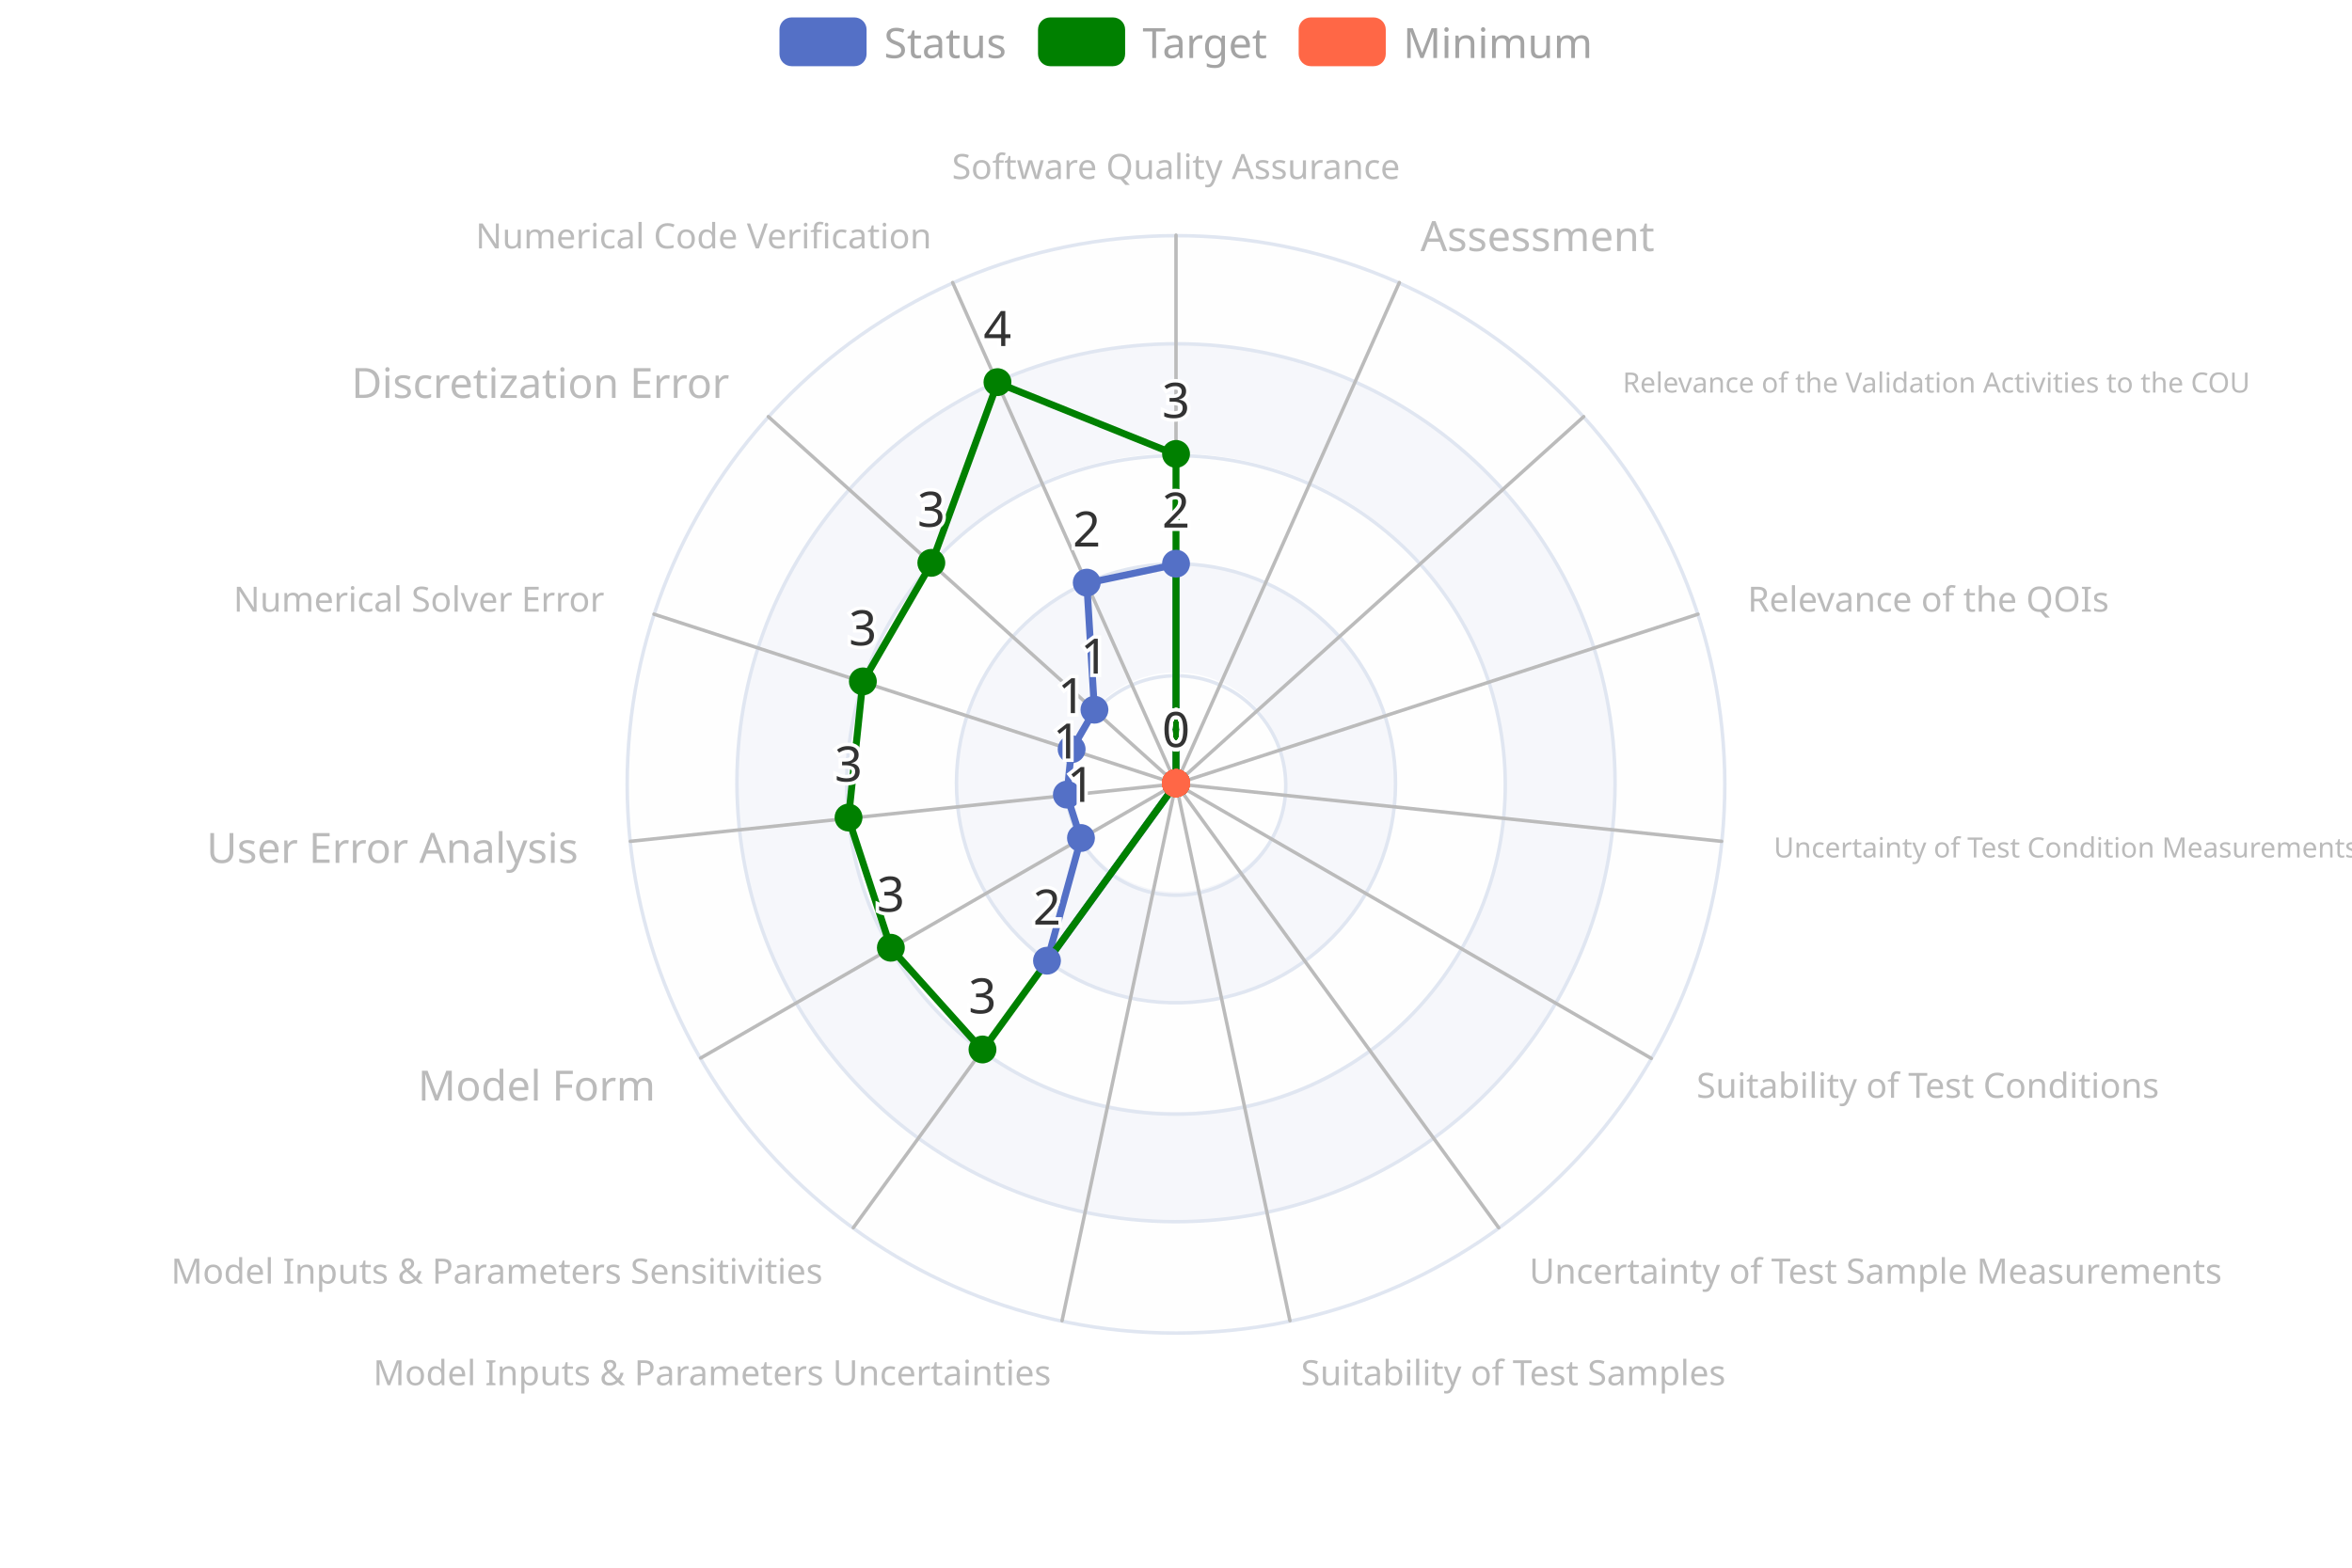
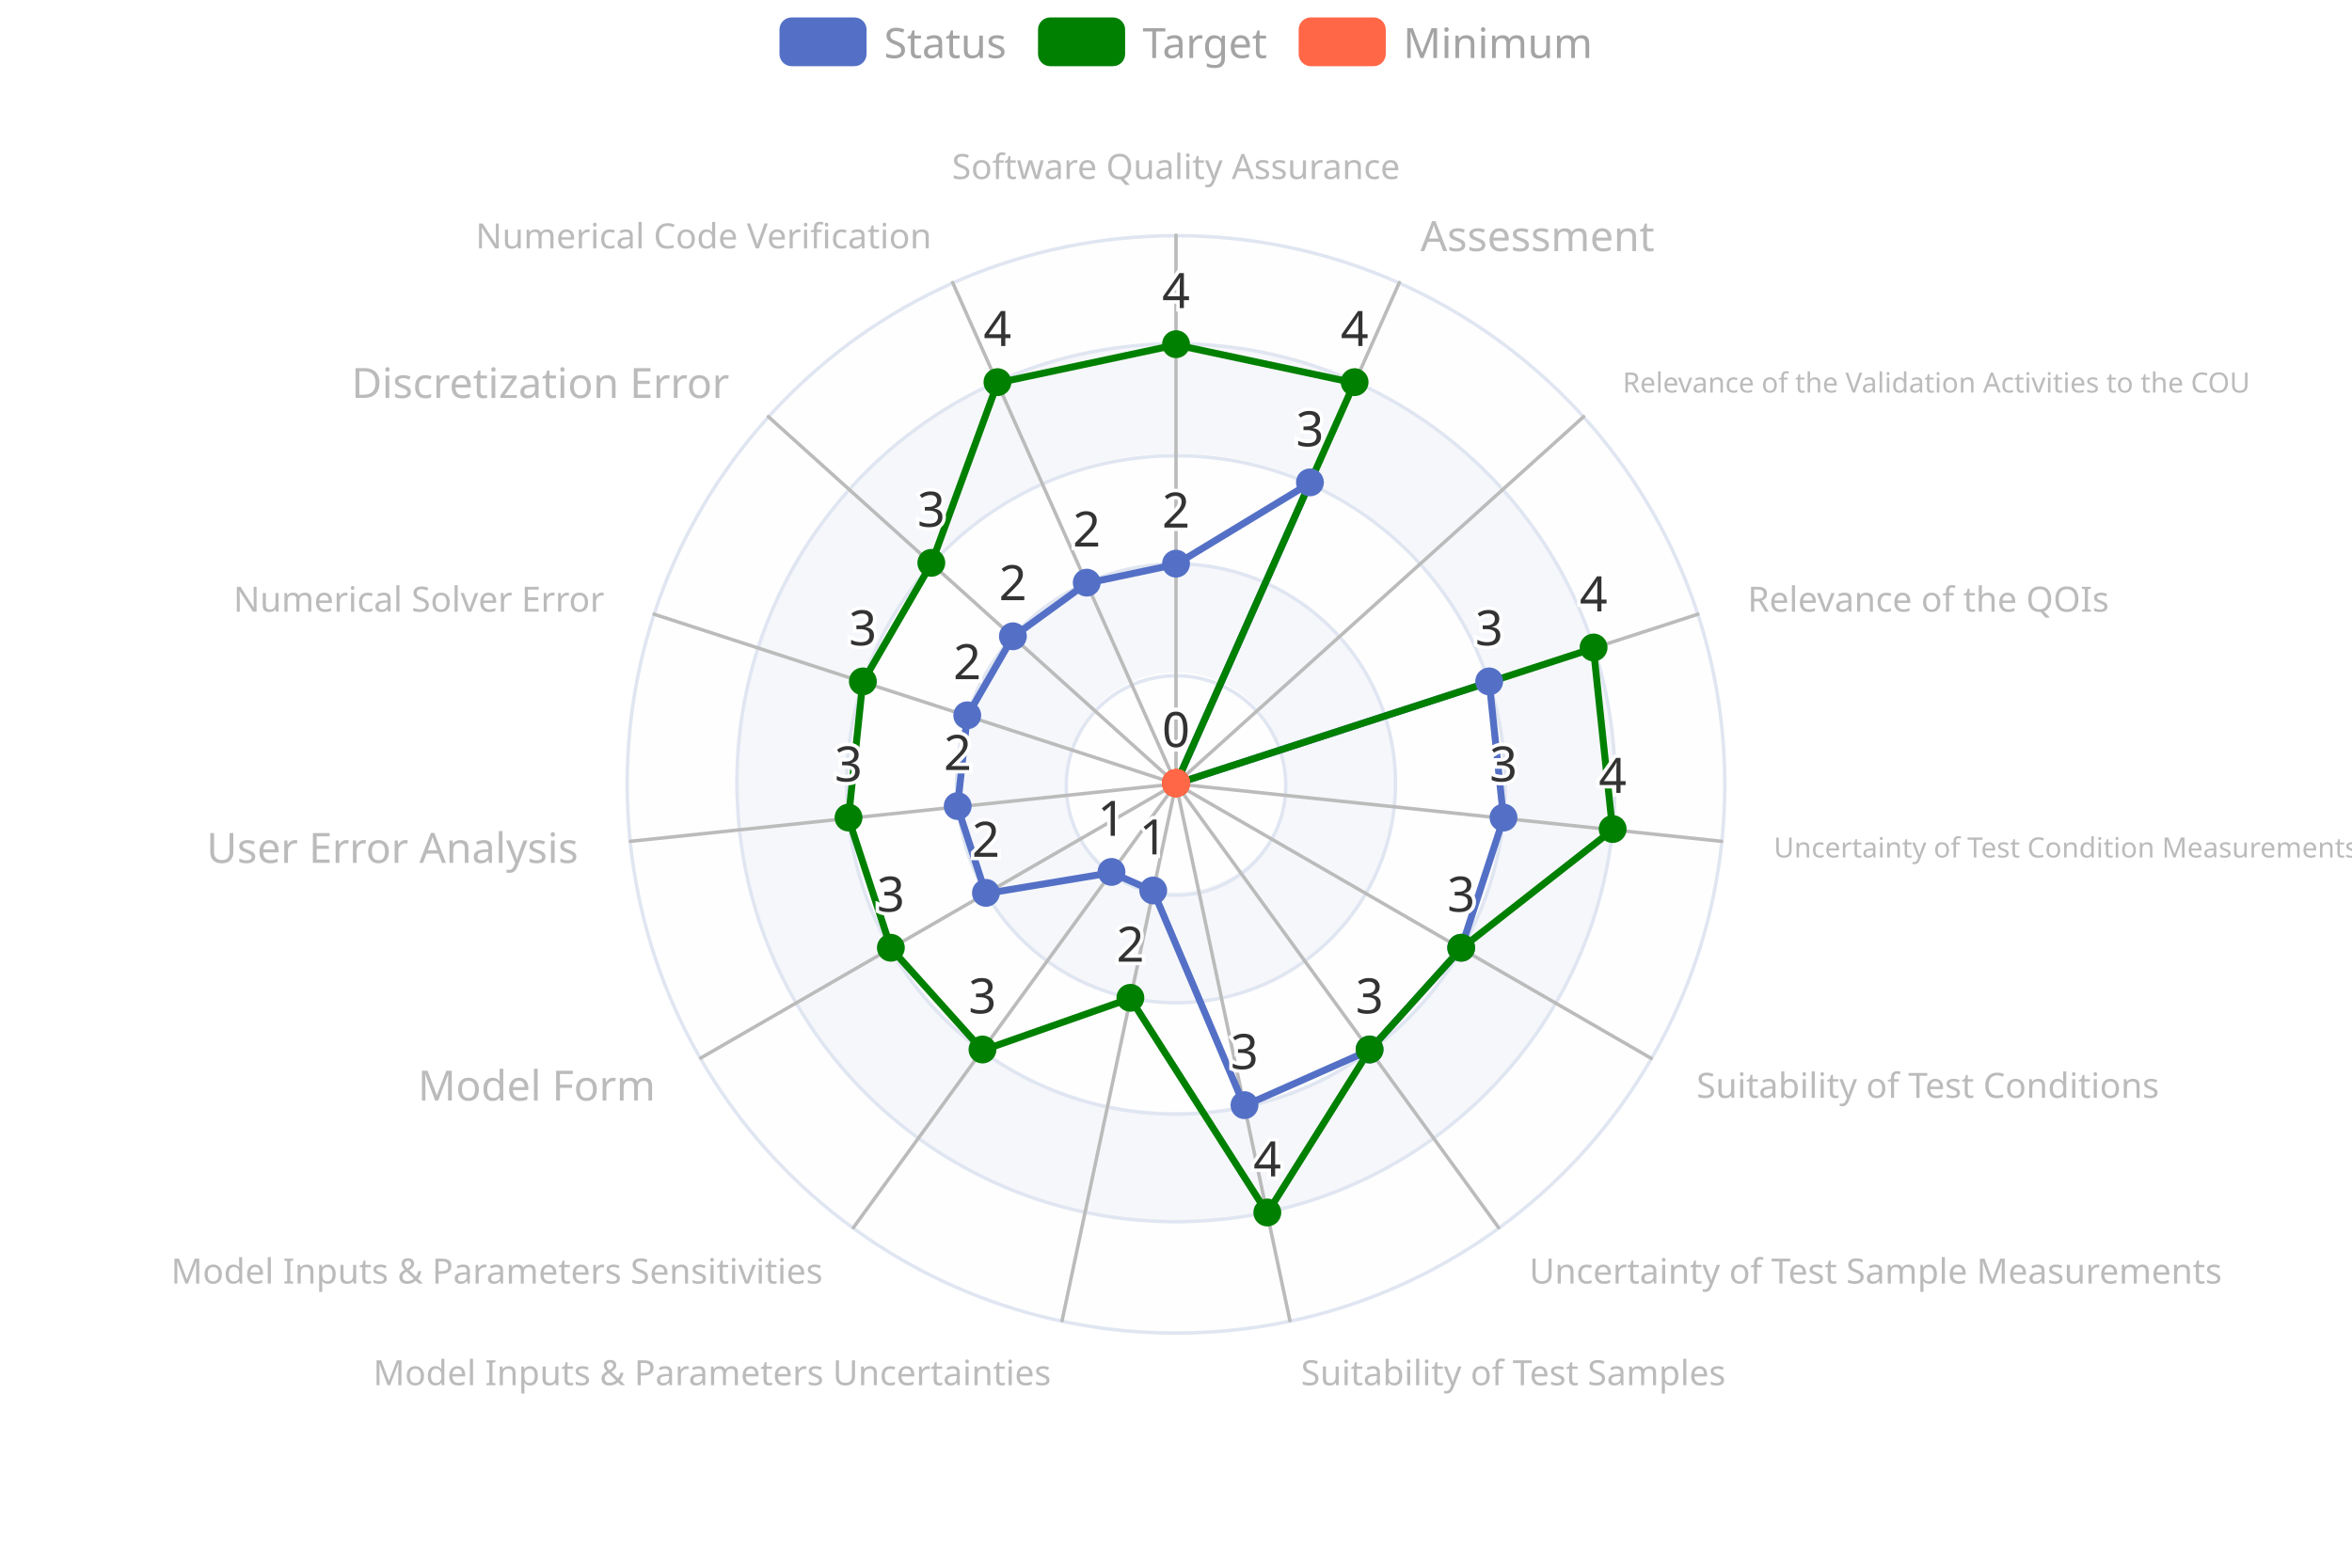
<svg xmlns="http://www.w3.org/2000/svg" width="675" height="450" version="1.1" baseProfile="full" viewBox="0 0 675 450">
  <rect width="675" height="450" x="0" y="0" id="0" fill="none" />
  <path d="M369 225A31.5 31.5 0 1 1 368.8 221.9A31.5 31.5 0 0 1 369 225M337.5 225A0 0 0 1 0 337.5 225A0 0 0 0 0 337.5 225M432 225A94.5 94.5 0 1 1 431.5 215.6A94.5 94.5 0 0 1 432 225M400.5 225A63 63 0 1 0 400.2 231.3A63 63 0 0 0 400.5 225M495 225A157.5 157.5 0 1 1 494.2 209.3A157.5 157.5 0 0 1 495 225M463.5 225A126 126 0 1 0 462.9 237.6A126 126 0 0 0 463.5 225" fill="rgb(250,250,250)" fill-opacity="0.2" />
  <path d="M400.5 225A63 63 0 1 1 400.2 218.7A63 63 0 0 1 400.5 225M369 225A31.5 31.5 0 1 0 368.8 228.1A31.5 31.5 0 0 0 369 225M463.5 225A126 126 0 1 1 462.9 212.4A126 126 0 0 1 463.5 225M432 225A94.5 94.5 0 1 0 431.5 234.4A94.5 94.5 0 0 0 432 225" fill="rgb(210,219,238)" fill-opacity="0.2" />
  <path d="M337.5 225A0 0 0 1 1 337.5 225A0 0 0 0 1 337.5 225M369 225A31.5 31.5 0 1 1 368.8 221.9A31.5 31.5 0 0 1 369 225M400.5 225A63 63 0 1 1 400.2 218.7A63 63 0 0 1 400.5 225M432 225A94.5 94.5 0 1 1 431.5 215.6A94.5 94.5 0 0 1 432 225M463.5 225A126 126 0 1 1 462.9 212.4A126 126 0 0 1 463.5 225M495 225A157.5 157.5 0 1 1 494.2 209.3A157.5 157.5 0 0 1 495 225" fill="none" stroke="#E0E6F1" />
  <path d="M337.5 225L337.5 67.5" fill="none" stroke="#bbb" stroke-linecap="round" />
  <text dominant-baseline="central" text-anchor="middle" style="font-size:10px;font-family:sans-serif;" xml:space="preserve" y="-5" transform="translate(337.5 52.5)" fill="#bbb">Software Quality Assurance</text>
  <path d="M337.5 225L273.4 81.1" fill="none" stroke="#bbb" stroke-linecap="round" />
  <text dominant-baseline="central" text-anchor="end" style="font-size:10px;font-family:sans-serif;" xml:space="preserve" transform="translate(267.3379 67.4134)" fill="#bbb">Numerical Code Verification</text>
  <path d="M337.5 225L220.5 119.6" fill="none" stroke="#bbb" stroke-linecap="round" />
  <text dominant-baseline="central" text-anchor="end" style="font: normal normal 12px sans-serif" xml:space="preserve" transform="translate(209.3075 109.575)" fill="#bbb">Discretization Error</text>
  <path d="M337.5 225L187.7 176.3" fill="none" stroke="#bbb" stroke-linecap="round" />
  <text dominant-baseline="central" text-anchor="end" style="font-size:10px;font-family:sans-serif;" xml:space="preserve" transform="translate(173.4428 171.6946)" fill="#bbb">Numerical Solver Error</text>
  <path d="M337.5 225L180.9 241.5" fill="none" stroke="#bbb" stroke-linecap="round" />
  <text dominant-baseline="central" text-anchor="end" style="font: normal normal 12px sans-serif" xml:space="preserve" transform="translate(165.945 243.0312)" fill="#bbb">User Error Analysis</text>
  <path d="M337.5 225L201.1 303.7" fill="none" stroke="#bbb" stroke-linecap="round" />
  <text dominant-baseline="central" text-anchor="end" style="font: normal normal 12px sans-serif" xml:space="preserve" transform="translate(188.1106 311.25)" fill="#bbb">Model Form</text>
  <path d="M337.5 225L244.9 352.4" fill="none" stroke="#bbb" stroke-linecap="round" />
  <text dominant-baseline="central" text-anchor="end" style="font-size:10px;font-family:sans-serif;" xml:space="preserve" transform="translate(236.107 364.5554)" fill="#bbb">Model Inputs &amp; Parameters Sensitivities</text>
  <path d="M337.5 225L304.8 379.1" fill="none" stroke="#bbb" stroke-linecap="round" />
  <text dominant-baseline="central" text-anchor="end" style="font-size:10px;font-family:sans-serif;" xml:space="preserve" transform="translate(301.6352 393.7305)" fill="#bbb">Model Inputs &amp; Parameters Uncertainties</text>
  <path d="M337.5 225L370.2 379.1" fill="none" stroke="#bbb" stroke-linecap="round" />
  <text dominant-baseline="central" text-anchor="start" style="font-size:10px;font-family:sans-serif;" xml:space="preserve" transform="translate(373.3648 393.7305)" fill="#bbb">Suitability of Test Samples</text>
  <path d="M337.5 225L430.1 352.4" fill="none" stroke="#bbb" stroke-linecap="round" />
  <text dominant-baseline="central" text-anchor="start" style="font-size:10px;font-family:sans-serif;" xml:space="preserve" transform="translate(438.893 364.5554)" fill="#bbb">Uncertainty of Test Sample Measurements</text>
  <path d="M337.5 225L473.9 303.8" fill="none" stroke="#bbb" stroke-linecap="round" />
  <text dominant-baseline="central" text-anchor="start" style="font-size:10px;font-family:sans-serif;" xml:space="preserve" transform="translate(486.8894 311.25)" fill="#bbb">Suitability of Test Conditions</text>
  <path d="M337.5 225L494.1 241.5" fill="none" stroke="#bbb" stroke-linecap="round" />
  <text dominant-baseline="central" text-anchor="start" style="font-size:8px;font-family:sans-serif;" xml:space="preserve" transform="translate(509.055 243.0312)" fill="#bbb">Uncertainty of Test Condition Measurements</text>
  <path d="M337.5 225L487.3 176.3" fill="none" stroke="#bbb" stroke-linecap="round" />
  <text dominant-baseline="central" text-anchor="start" style="font-size:10px;font-family:sans-serif;" xml:space="preserve" transform="translate(501.5572 171.6946)" fill="#bbb">Relevance of the QOIs</text>
  <path d="M337.5 225L454.5 119.6" fill="none" stroke="#bbb" stroke-linecap="round" />
  <text dominant-baseline="central" text-anchor="start" style="font-size:8px;font-family:sans-serif;" xml:space="preserve" transform="translate(465.6925 109.575)" fill="#bbb">Relevance of the Validation Activities to the COU</text>
  <path d="M337.5 225L401.6 81.1" fill="none" stroke="#bbb" stroke-linecap="round" />
  <text dominant-baseline="central" text-anchor="start" style="font: normal normal 12px sans-serif" transform="translate(407.6621 67.4134)" fill="#bbb">Assessment</text>
-   <path d="M337.5 162L311.9 167.4L314.1 203.9L307.5 215.3L306.2 228.3L310.2 240.8L300.5 276L337.5 225L337.5 162" fill="none" stroke="#5470c6" stroke-width="2" stroke-linejoin="round" />
-   <path d="M337.5 130.5L286.3 109.9L267.3 161.8L247.6 195.8L243.5 234.9L255.7 272.2L282 301.5L337.5 225L337.5 130.5" fill="none" stroke="green" stroke-width="2" stroke-linejoin="round" />
+   <path d="M337.5 162L311.9 167.4L290.7 182.8L277.6 205.5L274.8 231.6L282.9 256.5L319 250.5L331 255.8L357.1 317.4L393 301.5L419.3 272.3L431.5 234.9L427.4 195.8L337.5 225L375.9 138.7L337.5 162" fill="none" stroke="#5470c6" stroke-width="2" stroke-linejoin="round" />
+   <path d="M337.5 99L286.3 109.9L267.3 161.8L247.6 195.8L243.5 234.9L255.7 272.2L282 301.5L324.4 286.6L363.7 348.2L393 301.5L419.3 272.3L462.8 238.2L457.3 186.1L337.5 225L388.7 109.9L337.5 99" fill="none" stroke="green" stroke-width="2" stroke-linejoin="round" />
  <path d="M337.5 225" fill="none" stroke="#FF6746" stroke-width="2" stroke-linejoin="round" />
  <path d="M1 0A1 1 0 1 1 1 -0.1A1 1 0 0 1 1 0" transform="matrix(4,0,0,4,337.5,162)" fill="#5470c6" />
  <path d="M1 0A1 1 0 1 1 1 -0.1A1 1 0 0 1 1 0" transform="matrix(4,0,0,4,311.8756,167.4466)" fill="#5470c6" />
-   <path d="M1 0A1 1 0 1 1 1 -0.1A1 1 0 0 1 1 0" transform="matrix(4,0,0,4,314.0909,203.9224)" fill="#5470c6" />
-   <path d="M1 0A1 1 0 1 1 1 -0.1A1 1 0 0 1 1 0" transform="matrix(4,0,0,4,307.5417,215.266)" fill="#5470c6" />
-   <path d="M1 0A1 1 0 1 1 1 -0.1A1 1 0 0 1 1 0" transform="matrix(4,0,0,4,306.1726,228.2926)" fill="#5470c6" />
-   <path d="M1 0A1 1 0 1 1 1 -0.1A1 1 0 0 1 1 0" transform="matrix(4,0,0,4,310.2202,240.75)" fill="#5470c6" />
-   <path d="M1 0A1 1 0 1 1 1 -0.1A1 1 0 0 1 1 0" transform="matrix(4,0,0,4,300.4695,275.9681)" fill="#5470c6" />
+   <path d="M1 0A1 1 0 1 1 1 -0.1A1 1 0 0 1 1 0" transform="matrix(4,0,0,4,290.6819,182.8448)" fill="#5470c6" />
+   <path d="M1 0A1 1 0 1 1 1 -0.1A1 1 0 0 1 1 0" transform="matrix(4,0,0,4,277.5834,205.5319)" fill="#5470c6" />
+   <path d="M1 0A1 1 0 1 1 1 -0.1A1 1 0 0 1 1 0" transform="matrix(4,0,0,4,274.8451,231.5853)" fill="#5470c6" />
+   <path d="M1 0A1 1 0 1 1 1 -0.1A1 1 0 0 1 1 0" transform="matrix(4,0,0,4,282.9404,256.5)" fill="#5470c6" />
+   <path d="M1 0A1 1 0 1 1 1 -0.1A1 1 0 0 1 1 0" transform="matrix(4,0,0,4,318.9848,250.484)" fill="#5470c6" />
+   <path d="M1 0A1 1 0 1 1 1 -0.1A1 1 0 0 1 1 0" transform="matrix(4,0,0,4,330.9508,255.8116)" fill="#5470c6" />
+   <path d="M1 0A1 1 0 1 1 1 -0.1A1 1 0 0 1 1 0" transform="matrix(4,0,0,4,357.1477,317.4349)" fill="#5470c6" />
+   <path d="M1 0A1 1 0 1 1 1 -0.1A1 1 0 0 1 1 0" transform="matrix(4,0,0,4,393.0457,301.4521)" fill="#5470c6" />
+   <path d="M1 0A1 1 0 1 1 1 -0.1A1 1 0 0 1 1 0" transform="matrix(4,0,0,4,419.3394,272.25)" fill="#5470c6" />
+   <path d="M1 0A1 1 0 1 1 1 -0.1A1 1 0 0 1 1 0" transform="matrix(4,0,0,4,431.4823,234.8779)" fill="#5470c6" />
+   <path d="M1 0A1 1 0 1 1 1 -0.1A1 1 0 0 1 1 0" transform="matrix(4,0,0,4,427.3748,195.7979)" fill="#5470c6" />
  <path d="M1 0A1 1 0 1 1 1 -0.1A1 1 0 0 1 1 0" transform="matrix(4,0,0,4,337.5,225)" fill="#5470c6" />
-   <path d="M1 0A1 1 0 1 1 1 -0.1A1 1 0 0 1 1 0" transform="matrix(4,0,0,4,337.5,225)" fill="#5470c6" />
-   <path d="M1 0A1 1 0 1 1 1 -0.1A1 1 0 0 1 1 0" transform="matrix(4,0,0,4,337.5,225)" fill="#5470c6" />
-   <path d="M1 0A1 1 0 1 1 1 -0.1A1 1 0 0 1 1 0" transform="matrix(4,0,0,4,337.5,225)" fill="#5470c6" />
-   <path d="M1 0A1 1 0 1 1 1 -0.1A1 1 0 0 1 1 0" transform="matrix(4,0,0,4,337.5,225)" fill="#5470c6" />
-   <path d="M1 0A1 1 0 1 1 1 -0.1A1 1 0 0 1 1 0" transform="matrix(4,0,0,4,337.5,225)" fill="#5470c6" />
-   <path d="M1 0A1 1 0 1 1 1 -0.1A1 1 0 0 1 1 0" transform="matrix(4,0,0,4,337.5,225)" fill="#5470c6" />
-   <path d="M1 0A1 1 0 1 1 1 -0.1A1 1 0 0 1 1 0" transform="matrix(4,0,0,4,337.5,225)" fill="#5470c6" />
-   <path d="M1 0A1 1 0 1 1 1 -0.1A1 1 0 0 1 1 0" transform="matrix(4,0,0,4,337.5,130.5)" fill="green" />
+   <path d="M1 0A1 1 0 1 1 1 -0.1A1 1 0 0 1 1 0" transform="matrix(4,0,0,4,375.9366,138.67)" fill="#5470c6" />
+   <path d="M1 0A1 1 0 1 1 1 -0.1A1 1 0 0 1 1 0" transform="matrix(4,0,0,4,337.5,99)" fill="green" />
  <path d="M1 0A1 1 0 1 1 1 -0.1A1 1 0 0 1 1 0" transform="matrix(4,0,0,4,286.2512,109.8933)" fill="green" />
  <path d="M1 0A1 1 0 1 1 1 -0.1A1 1 0 0 1 1 0" transform="matrix(4,0,0,4,267.2728,161.7672)" fill="green" />
  <path d="M1 0A1 1 0 1 1 1 -0.1A1 1 0 0 1 1 0" transform="matrix(4,0,0,4,247.6252,195.7979)" fill="green" />
  <path d="M1 0A1 1 0 1 1 1 -0.1A1 1 0 0 1 1 0" transform="matrix(4,0,0,4,243.5177,234.8779)" fill="green" />
  <path d="M1 0A1 1 0 1 1 1 -0.1A1 1 0 0 1 1 0" transform="matrix(4,0,0,4,255.6606,272.25)" fill="green" />
  <path d="M1 0A1 1 0 1 1 1 -0.1A1 1 0 0 1 1 0" transform="matrix(4,0,0,4,281.9543,301.4521)" fill="green" />
+   <path d="M1 0A1 1 0 1 1 1 -0.1A1 1 0 0 1 1 0" transform="matrix(4,0,0,4,324.4016,286.6233)" fill="green" />
+   <path d="M1 0A1 1 0 1 1 1 -0.1A1 1 0 0 1 1 0" transform="matrix(4,0,0,4,363.6969,348.2466)" fill="green" />
+   <path d="M1 0A1 1 0 1 1 1 -0.1A1 1 0 0 1 1 0" transform="matrix(4,0,0,4,393.0457,301.4521)" fill="green" />
+   <path d="M1 0A1 1 0 1 1 1 -0.1A1 1 0 0 1 1 0" transform="matrix(4,0,0,4,419.3394,272.25)" fill="green" />
+   <path d="M1 0A1 1 0 1 1 1 -0.1A1 1 0 0 1 1 0" transform="matrix(4,0,0,4,462.8098,238.1706)" fill="green" />
+   <path d="M1 0A1 1 0 1 1 1 -0.1A1 1 0 0 1 1 0" transform="matrix(4,0,0,4,457.3331,186.0639)" fill="green" />
  <path d="M1 0A1 1 0 1 1 1 -0.1A1 1 0 0 1 1 0" transform="matrix(4,0,0,4,337.5,225)" fill="green" />
-   <path d="M1 0A1 1 0 1 1 1 -0.1A1 1 0 0 1 1 0" transform="matrix(4,0,0,4,337.5,225)" fill="green" />
-   <path d="M1 0A1 1 0 1 1 1 -0.1A1 1 0 0 1 1 0" transform="matrix(4,0,0,4,337.5,225)" fill="green" />
-   <path d="M1 0A1 1 0 1 1 1 -0.1A1 1 0 0 1 1 0" transform="matrix(4,0,0,4,337.5,225)" fill="green" />
-   <path d="M1 0A1 1 0 1 1 1 -0.1A1 1 0 0 1 1 0" transform="matrix(4,0,0,4,337.5,225)" fill="green" />
-   <path d="M1 0A1 1 0 1 1 1 -0.1A1 1 0 0 1 1 0" transform="matrix(4,0,0,4,337.5,225)" fill="green" />
-   <path d="M1 0A1 1 0 1 1 1 -0.1A1 1 0 0 1 1 0" transform="matrix(4,0,0,4,337.5,225)" fill="green" />
-   <path d="M1 0A1 1 0 1 1 1 -0.1A1 1 0 0 1 1 0" transform="matrix(4,0,0,4,337.5,225)" fill="green" />
+   <path d="M1 0A1 1 0 1 1 1 -0.1A1 1 0 0 1 1 0" transform="matrix(4,0,0,4,388.7488,109.8933)" fill="green" />
  <path d="M1 0A1 1 0 1 1 1 -0.1A1 1 0 0 1 1 0" transform="matrix(4,0,0,4,337.5,225)" fill="#FF6746" />
  <path d="M1 0A1 1 0 1 1 1 -0.1A1 1 0 0 1 1 0" transform="matrix(4,0,0,4,337.5,225)" fill="#FF6746" />
  <path d="M1 0A1 1 0 1 1 1 -0.1A1 1 0 0 1 1 0" transform="matrix(4,0,0,4,337.5,225)" fill="#FF6746" />
  <path d="M1 0A1 1 0 1 1 1 -0.1A1 1 0 0 1 1 0" transform="matrix(4,0,0,4,337.5,225)" fill="#FF6746" />
  <path d="M1 0A1 1 0 1 1 1 -0.1A1 1 0 0 1 1 0" transform="matrix(4,0,0,4,337.5,225)" fill="#FF6746" />
  <path d="M1 0A1 1 0 1 1 1 -0.1A1 1 0 0 1 1 0" transform="matrix(4,0,0,4,337.5,225)" fill="#FF6746" />
  <path d="M1 0A1 1 0 1 1 1 -0.1A1 1 0 0 1 1 0" transform="matrix(4,0,0,4,337.5,225)" fill="#FF6746" />
  <path d="M1 0A1 1 0 1 1 1 -0.1A1 1 0 0 1 1 0" transform="matrix(4,0,0,4,337.5,225)" fill="#FF6746" />
  <path d="M1 0A1 1 0 1 1 1 -0.1A1 1 0 0 1 1 0" transform="matrix(4,0,0,4,337.5,225)" fill="#FF6746" />
  <path d="M1 0A1 1 0 1 1 1 -0.1A1 1 0 0 1 1 0" transform="matrix(4,0,0,4,337.5,225)" fill="#FF6746" />
  <path d="M1 0A1 1 0 1 1 1 -0.1A1 1 0 0 1 1 0" transform="matrix(4,0,0,4,337.5,225)" fill="#FF6746" />
  <path d="M1 0A1 1 0 1 1 1 -0.1A1 1 0 0 1 1 0" transform="matrix(4,0,0,4,337.5,225)" fill="#FF6746" />
  <path d="M1 0A1 1 0 1 1 1 -0.1A1 1 0 0 1 1 0" transform="matrix(4,0,0,4,337.5,225)" fill="#FF6746" />
  <path d="M1 0A1 1 0 1 1 1 -0.1A1 1 0 0 1 1 0" transform="matrix(4,0,0,4,337.5,225)" fill="#FF6746" />
  <path d="M1 0A1 1 0 1 1 1 -0.1A1 1 0 0 1 1 0" transform="matrix(4,0,0,4,337.5,225)" fill="#FF6746" />
  <text dominant-baseline="central" text-anchor="middle" style="font-size:14px;font-family:sans-serif;" y="-7" transform="translate(337.5 153)" fill="#333" stroke="rgb(255,255,255)" stroke-width="2" paint-order="stroke" stroke-miterlimit="2">2</text>
  <text dominant-baseline="central" text-anchor="middle" style="font-size:14px;font-family:sans-serif;" y="-7" transform="translate(311.8756 158.4466)" fill="#333" stroke="rgb(255,255,255)" stroke-width="2" paint-order="stroke" stroke-miterlimit="2">2</text>
-   <text dominant-baseline="central" text-anchor="middle" style="font-size:14px;font-family:sans-serif;" y="-7" transform="translate(314.0909 194.9224)" fill="#333" stroke="rgb(255,255,255)" stroke-width="2" paint-order="stroke" stroke-miterlimit="2">1</text>
-   <text dominant-baseline="central" text-anchor="middle" style="font-size:14px;font-family:sans-serif;" y="-7" transform="translate(307.5417 206.266)" fill="#333" stroke="rgb(255,255,255)" stroke-width="2" paint-order="stroke" stroke-miterlimit="2">1</text>
-   <text dominant-baseline="central" text-anchor="middle" style="font-size:14px;font-family:sans-serif;" y="-7" transform="translate(306.1726 219.2926)" fill="#333" stroke="rgb(255,255,255)" stroke-width="2" paint-order="stroke" stroke-miterlimit="2">1</text>
-   <text dominant-baseline="central" text-anchor="middle" style="font-size:14px;font-family:sans-serif;" y="-7" transform="translate(310.2202 231.75)" fill="#333" stroke="rgb(255,255,255)" stroke-width="2" paint-order="stroke" stroke-miterlimit="2">1</text>
-   <text dominant-baseline="central" text-anchor="middle" style="font-size:14px;font-family:sans-serif;" y="-7" transform="translate(300.4695 266.9681)" fill="#333" stroke="rgb(255,255,255)" stroke-width="2" paint-order="stroke" stroke-miterlimit="2">2</text>
-   <text dominant-baseline="central" text-anchor="middle" style="font-size:14px;font-family:sans-serif;" y="-7" transform="translate(337.5 121.5)" fill="#333" stroke="rgb(255,255,255)" stroke-width="2" paint-order="stroke" stroke-miterlimit="2">3</text>
+   <text dominant-baseline="central" text-anchor="middle" style="font-size:14px;font-family:sans-serif;" y="-7" transform="translate(290.6819 173.8448)" fill="#333" stroke="rgb(255,255,255)" stroke-width="2" paint-order="stroke" stroke-miterlimit="2">2</text>
+   <text dominant-baseline="central" text-anchor="middle" style="font-size:14px;font-family:sans-serif;" y="-7" transform="translate(277.5834 196.5319)" fill="#333" stroke="rgb(255,255,255)" stroke-width="2" paint-order="stroke" stroke-miterlimit="2">2</text>
+   <text dominant-baseline="central" text-anchor="middle" style="font-size:14px;font-family:sans-serif;" y="-7" transform="translate(274.8451 222.5853)" fill="#333" stroke="rgb(255,255,255)" stroke-width="2" paint-order="stroke" stroke-miterlimit="2">2</text>
+   <text dominant-baseline="central" text-anchor="middle" style="font-size:14px;font-family:sans-serif;" y="-7" transform="translate(282.9404 247.5)" fill="#333" stroke="rgb(255,255,255)" stroke-width="2" paint-order="stroke" stroke-miterlimit="2">2</text>
+   <text dominant-baseline="central" text-anchor="middle" style="font-size:14px;font-family:sans-serif;" y="-7" transform="translate(318.9848 241.484)" fill="#333" stroke="rgb(255,255,255)" stroke-width="2" paint-order="stroke" stroke-miterlimit="2">1</text>
+   <text dominant-baseline="central" text-anchor="middle" style="font-size:14px;font-family:sans-serif;" y="-7" transform="translate(330.9508 246.8116)" fill="#333" stroke="rgb(255,255,255)" stroke-width="2" paint-order="stroke" stroke-miterlimit="2">1</text>
+   <text dominant-baseline="central" text-anchor="middle" style="font-size:14px;font-family:sans-serif;" y="-7" transform="translate(357.1477 308.4349)" fill="#333" stroke="rgb(255,255,255)" stroke-width="2" paint-order="stroke" stroke-miterlimit="2">3</text>
+   <text dominant-baseline="central" text-anchor="middle" style="font-size:14px;font-family:sans-serif;" y="-7" transform="translate(393.0457 292.4521)" fill="#333" stroke="rgb(255,255,255)" stroke-width="2" paint-order="stroke" stroke-miterlimit="2">3</text>
+   <text dominant-baseline="central" text-anchor="middle" style="font-size:14px;font-family:sans-serif;" y="-7" transform="translate(419.3394 263.25)" fill="#333" stroke="rgb(255,255,255)" stroke-width="2" paint-order="stroke" stroke-miterlimit="2">3</text>
+   <text dominant-baseline="central" text-anchor="middle" style="font-size:14px;font-family:sans-serif;" y="-7" transform="translate(431.4823 225.8779)" fill="#333" stroke="rgb(255,255,255)" stroke-width="2" paint-order="stroke" stroke-miterlimit="2">3</text>
+   <text dominant-baseline="central" text-anchor="middle" style="font-size:14px;font-family:sans-serif;" y="-7" transform="translate(427.3748 186.7979)" fill="#333" stroke="rgb(255,255,255)" stroke-width="2" paint-order="stroke" stroke-miterlimit="2">3</text>
+   <text dominant-baseline="central" text-anchor="middle" style="font-size:14px;font-family:sans-serif;" y="-7" transform="translate(375.9366 129.67)" fill="#333" stroke="rgb(255,255,255)" stroke-width="2" paint-order="stroke" stroke-miterlimit="2">3</text>
+   <text dominant-baseline="central" text-anchor="middle" style="font-size:14px;font-family:sans-serif;" y="-7" transform="translate(337.5 90)" fill="#333" stroke="rgb(255,255,255)" stroke-width="2" paint-order="stroke" stroke-miterlimit="2">4</text>
  <text dominant-baseline="central" text-anchor="middle" style="font-size:14px;font-family:sans-serif;" y="-7" transform="translate(286.2512 100.8933)" fill="#333" stroke="rgb(255,255,255)" stroke-width="2" paint-order="stroke" stroke-miterlimit="2">4</text>
  <text dominant-baseline="central" text-anchor="middle" style="font-size:14px;font-family:sans-serif;" y="-7" transform="translate(267.2728 152.7672)" fill="#333" stroke="rgb(255,255,255)" stroke-width="2" paint-order="stroke" stroke-miterlimit="2">3</text>
  <text dominant-baseline="central" text-anchor="middle" style="font-size:14px;font-family:sans-serif;" y="-7" transform="translate(247.6252 186.7979)" fill="#333" stroke="rgb(255,255,255)" stroke-width="2" paint-order="stroke" stroke-miterlimit="2">3</text>
  <text dominant-baseline="central" text-anchor="middle" style="font-size:14px;font-family:sans-serif;" y="-7" transform="translate(243.5177 225.8779)" fill="#333" stroke="rgb(255,255,255)" stroke-width="2" paint-order="stroke" stroke-miterlimit="2">3</text>
  <text dominant-baseline="central" text-anchor="middle" style="font-size:14px;font-family:sans-serif;" y="-7" transform="translate(255.6606 263.25)" fill="#333" stroke="rgb(255,255,255)" stroke-width="2" paint-order="stroke" stroke-miterlimit="2">3</text>
  <text dominant-baseline="central" text-anchor="middle" style="font-size:14px;font-family:sans-serif;" y="-7" transform="translate(281.9543 292.4521)" fill="#333" stroke="rgb(255,255,255)" stroke-width="2" paint-order="stroke" stroke-miterlimit="2">3</text>
+   <text dominant-baseline="central" text-anchor="middle" style="font-size:14px;font-family:sans-serif;" y="-7" transform="translate(324.4016 277.6233)" fill="#333" stroke="rgb(255,255,255)" stroke-width="2" paint-order="stroke" stroke-miterlimit="2">2</text>
+   <text dominant-baseline="central" text-anchor="middle" style="font-size:14px;font-family:sans-serif;" y="-7" transform="translate(363.6969 339.2466)" fill="#333" stroke="rgb(255,255,255)" stroke-width="2" paint-order="stroke" stroke-miterlimit="2">4</text>
+   <text dominant-baseline="central" text-anchor="middle" style="font-size:14px;font-family:sans-serif;" y="-7" transform="translate(393.0457 292.4521)" fill="#333" stroke="rgb(255,255,255)" stroke-width="2" paint-order="stroke" stroke-miterlimit="2">3</text>
+   <text dominant-baseline="central" text-anchor="middle" style="font-size:14px;font-family:sans-serif;" y="-7" transform="translate(419.3394 263.25)" fill="#333" stroke="rgb(255,255,255)" stroke-width="2" paint-order="stroke" stroke-miterlimit="2">3</text>
+   <text dominant-baseline="central" text-anchor="middle" style="font-size:14px;font-family:sans-serif;" y="-7" transform="translate(462.8098 229.1706)" fill="#333" stroke="rgb(255,255,255)" stroke-width="2" paint-order="stroke" stroke-miterlimit="2">4</text>
+   <text dominant-baseline="central" text-anchor="middle" style="font-size:14px;font-family:sans-serif;" y="-7" transform="translate(457.3331 177.0639)" fill="#333" stroke="rgb(255,255,255)" stroke-width="2" paint-order="stroke" stroke-miterlimit="2">4</text>
+   <text dominant-baseline="central" text-anchor="middle" style="font-size:14px;font-family:sans-serif;" y="-7" transform="translate(388.7488 100.8933)" fill="#333" stroke="rgb(255,255,255)" stroke-width="2" paint-order="stroke" stroke-miterlimit="2">4</text>
  <text dominant-baseline="central" text-anchor="middle" style="font-size:14px;font-family:sans-serif;" y="-7" transform="translate(337.5 216)" fill="#333" stroke="rgb(255,255,255)" stroke-width="2" paint-order="stroke" stroke-miterlimit="2">0</text>
  <text dominant-baseline="central" text-anchor="middle" style="font-size:14px;font-family:sans-serif;" y="-7" transform="translate(337.5 216)" fill="#333" stroke="rgb(255,255,255)" stroke-width="2" paint-order="stroke" stroke-miterlimit="2">0</text>
  <text dominant-baseline="central" text-anchor="middle" style="font-size:14px;font-family:sans-serif;" y="-7" transform="translate(337.5 216)" fill="#333" stroke="rgb(255,255,255)" stroke-width="2" paint-order="stroke" stroke-miterlimit="2">0</text>
  <text dominant-baseline="central" text-anchor="middle" style="font-size:14px;font-family:sans-serif;" y="-7" transform="translate(337.5 216)" fill="#333" stroke="rgb(255,255,255)" stroke-width="2" paint-order="stroke" stroke-miterlimit="2">0</text>
  <text dominant-baseline="central" text-anchor="middle" style="font-size:14px;font-family:sans-serif;" y="-7" transform="translate(337.5 216)" fill="#333" stroke="rgb(255,255,255)" stroke-width="2" paint-order="stroke" stroke-miterlimit="2">0</text>
  <text dominant-baseline="central" text-anchor="middle" style="font-size:14px;font-family:sans-serif;" y="-7" transform="translate(337.5 216)" fill="#333" stroke="rgb(255,255,255)" stroke-width="2" paint-order="stroke" stroke-miterlimit="2">0</text>
  <text dominant-baseline="central" text-anchor="middle" style="font-size:14px;font-family:sans-serif;" y="-7" transform="translate(337.5 216)" fill="#333" stroke="rgb(255,255,255)" stroke-width="2" paint-order="stroke" stroke-miterlimit="2">0</text>
  <text dominant-baseline="central" text-anchor="middle" style="font-size:14px;font-family:sans-serif;" y="-7" transform="translate(337.5 216)" fill="#333" stroke="rgb(255,255,255)" stroke-width="2" paint-order="stroke" stroke-miterlimit="2">0</text>
  <text dominant-baseline="central" text-anchor="middle" style="font-size:14px;font-family:sans-serif;" y="-7" transform="translate(337.5 216)" fill="#333" stroke="rgb(255,255,255)" stroke-width="2" paint-order="stroke" stroke-miterlimit="2">0</text>
  <text dominant-baseline="central" text-anchor="middle" style="font-size:14px;font-family:sans-serif;" y="-7" transform="translate(337.5 216)" fill="#333" stroke="rgb(255,255,255)" stroke-width="2" paint-order="stroke" stroke-miterlimit="2">0</text>
  <text dominant-baseline="central" text-anchor="middle" style="font-size:14px;font-family:sans-serif;" y="-7" transform="translate(337.5 216)" fill="#333" stroke="rgb(255,255,255)" stroke-width="2" paint-order="stroke" stroke-miterlimit="2">0</text>
  <text dominant-baseline="central" text-anchor="middle" style="font-size:14px;font-family:sans-serif;" y="-7" transform="translate(337.5 216)" fill="#333" stroke="rgb(255,255,255)" stroke-width="2" paint-order="stroke" stroke-miterlimit="2">0</text>
  <text dominant-baseline="central" text-anchor="middle" style="font-size:14px;font-family:sans-serif;" y="-7" transform="translate(337.5 216)" fill="#333" stroke="rgb(255,255,255)" stroke-width="2" paint-order="stroke" stroke-miterlimit="2">0</text>
  <text dominant-baseline="central" text-anchor="middle" style="font-size:14px;font-family:sans-serif;" y="-7" transform="translate(337.5 216)" fill="#333" stroke="rgb(255,255,255)" stroke-width="2" paint-order="stroke" stroke-miterlimit="2">0</text>
  <text dominant-baseline="central" text-anchor="middle" style="font-size:14px;font-family:sans-serif;" y="-7" transform="translate(337.5 216)" fill="#333" stroke="rgb(255,255,255)" stroke-width="2" paint-order="stroke" stroke-miterlimit="2">0</text>
  <path d="M-5 -5l237.6 0l0 24l-237.6 0Z" transform="translate(223.7 5)" fill="rgb(0,0,0)" fill-opacity="0" stroke="#ccc" stroke-width="0" />
  <path d="M3.5 0L21.5 0A3.5 3.5 0 0 1 25 3.5L25 10.5A3.5 3.5 0 0 1 21.5 14L3.5 14A3.5 3.5 0 0 1 0 10.5L0 3.5A3.5 3.5 0 0 1 3.5 0" transform="translate(223.7 5)" fill="#5470c6" />
  <text dominant-baseline="central" text-anchor="start" style="font-size:12px;font-family:sans-serif;" x="30" y="7" transform="translate(223.7 5)" fill="#a4a4a4">Status</text>
  <path d="M3.5 0L21.5 0A3.5 3.5 0 0 1 25 3.5L25 10.5A3.5 3.5 0 0 1 21.5 14L3.5 14A3.5 3.5 0 0 1 0 10.5L0 3.5A3.5 3.5 0 0 1 3.5 0" transform="translate(297.9 5)" fill="green" />
  <text dominant-baseline="central" text-anchor="start" style="font-size:12px;font-family:sans-serif;" x="30" y="7" transform="translate(297.9 5)" fill="#a4a4a4">Target</text>
  <path d="M3.5 0L21.5 0A3.5 3.5 0 0 1 25 3.5L25 10.5A3.5 3.5 0 0 1 21.5 14L3.5 14A3.5 3.5 0 0 1 0 10.5L0 3.5A3.5 3.5 0 0 1 3.5 0" transform="translate(372.7 5)" fill="#FF6746" />
  <text dominant-baseline="central" text-anchor="start" style="font-size:12px;font-family:sans-serif;" x="30" y="7" transform="translate(372.7 5)" fill="#a4a4a4">Minimum</text>
  <path d="M-5 -5l10 0l0 10l-10 0Z" transform="translate(337.5 445)" fill="rgb(0,0,0)" fill-opacity="0" stroke="#ccc" stroke-width="0" />
</svg>
